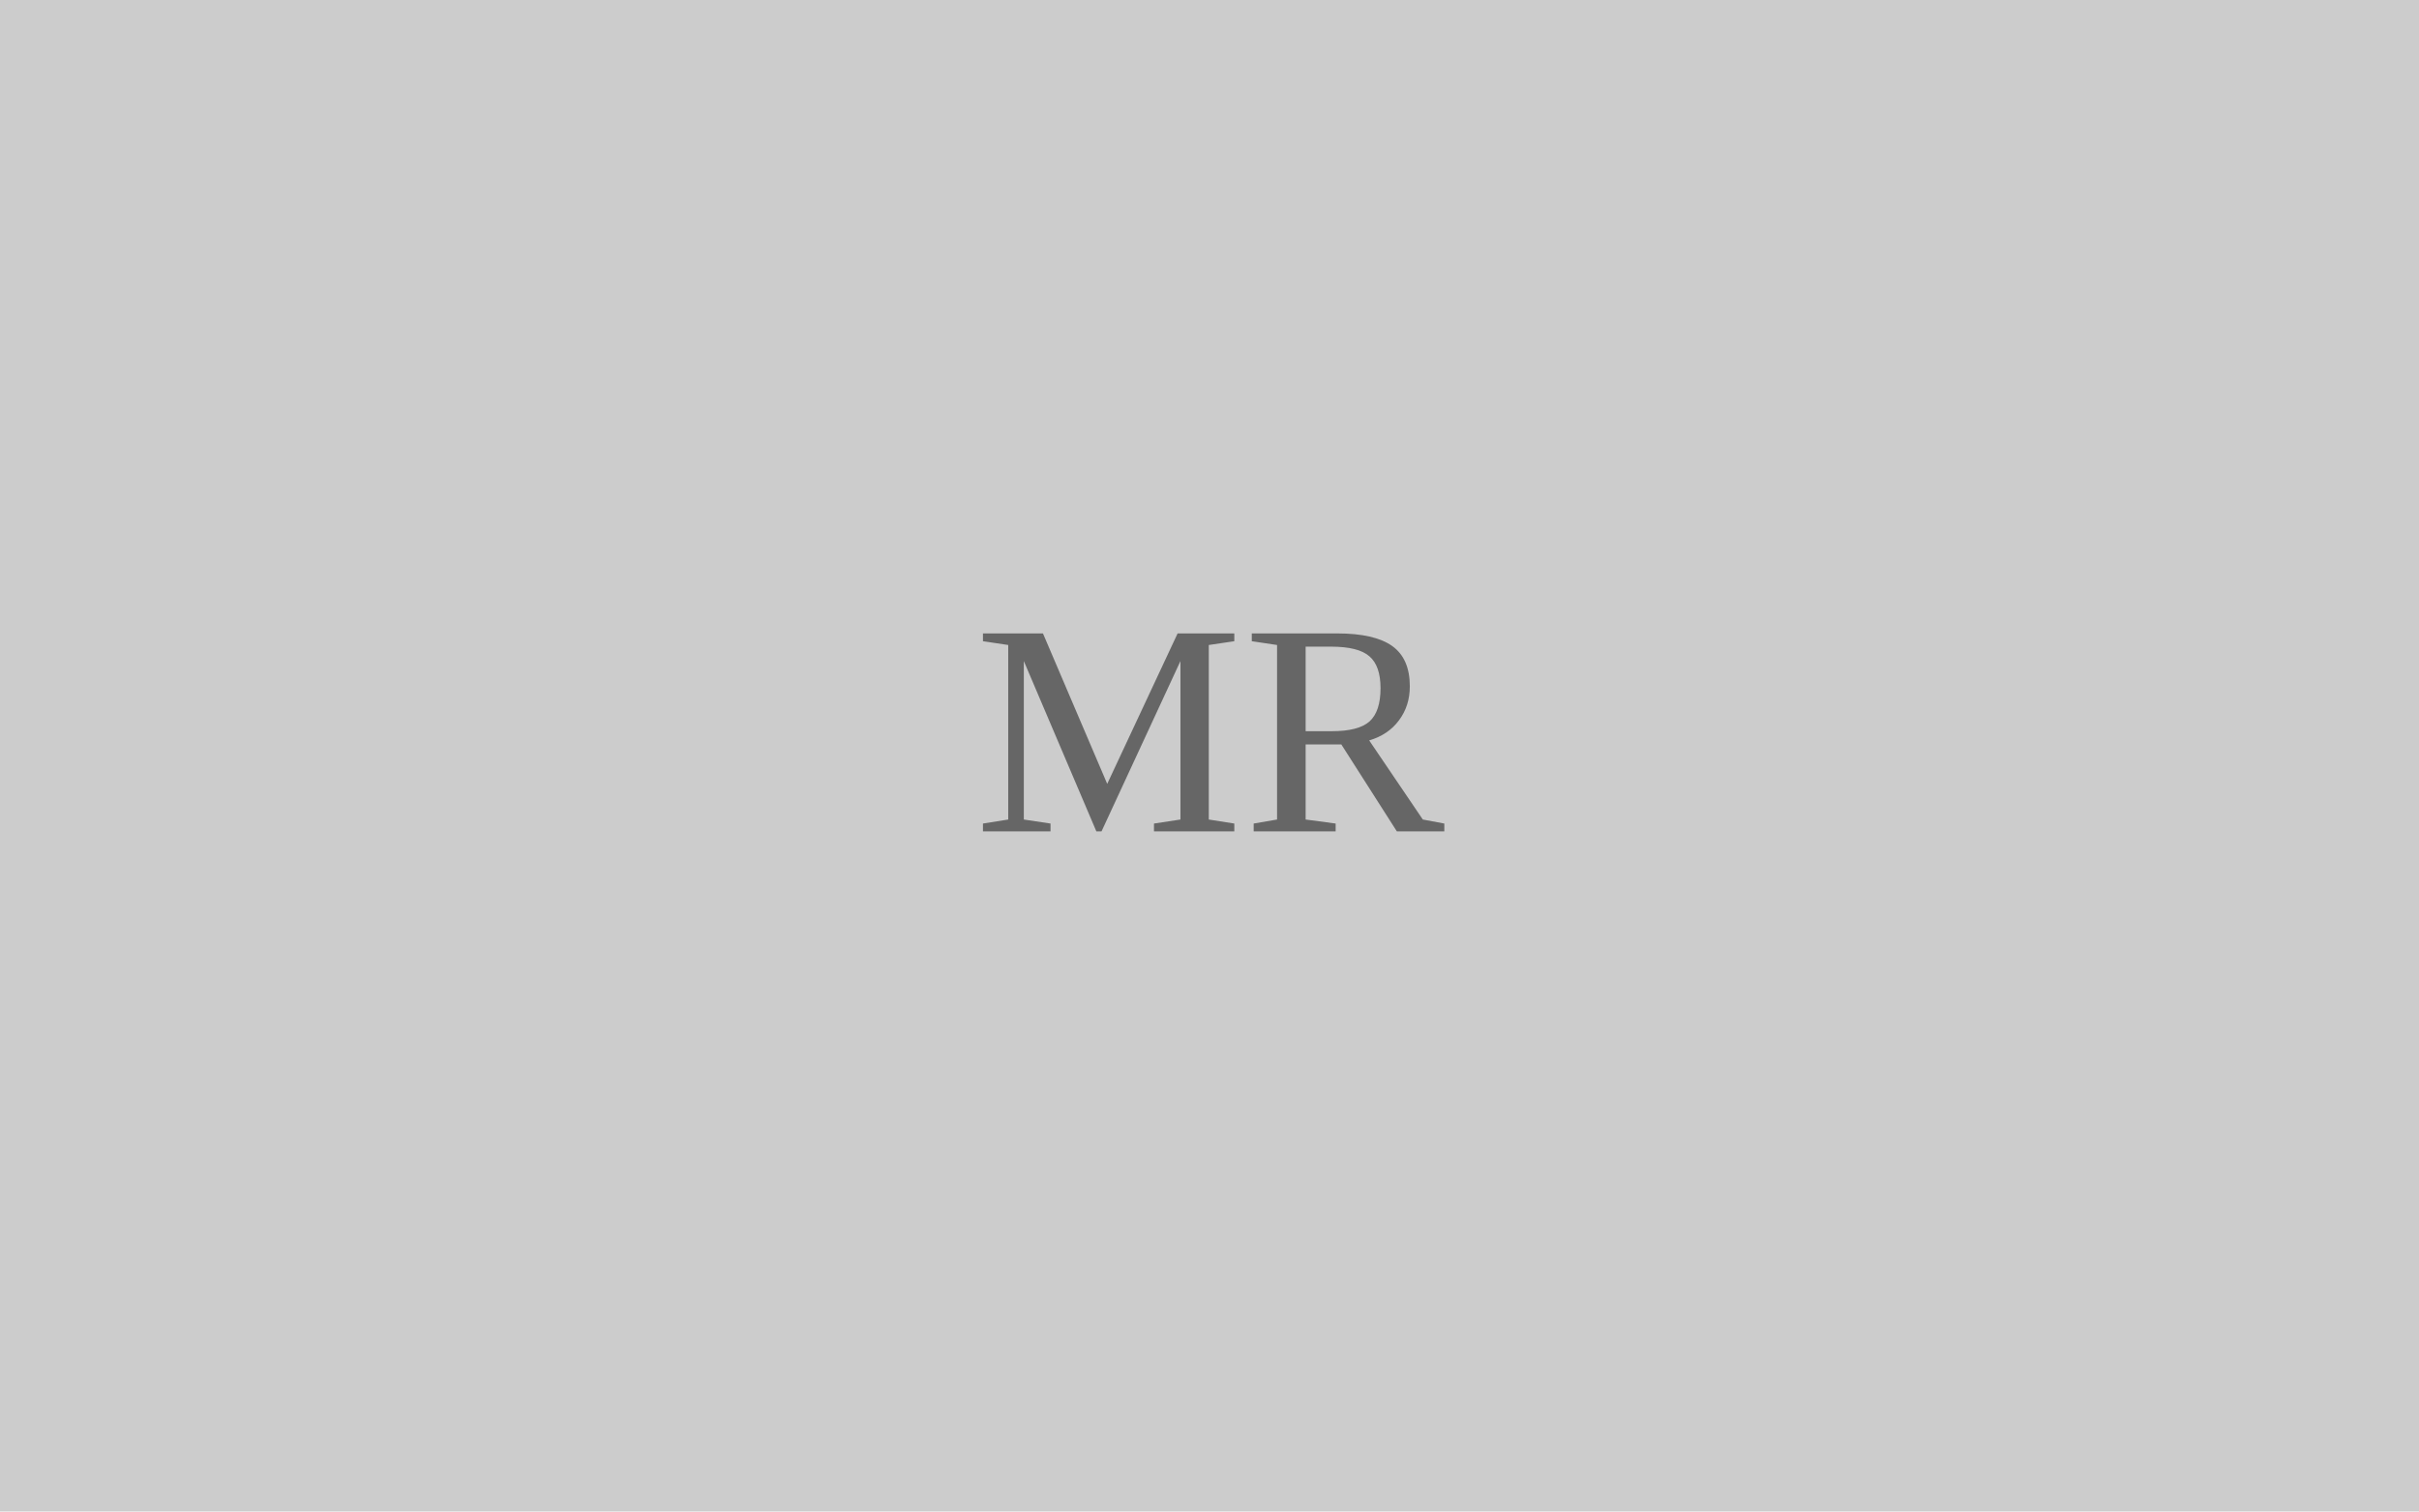
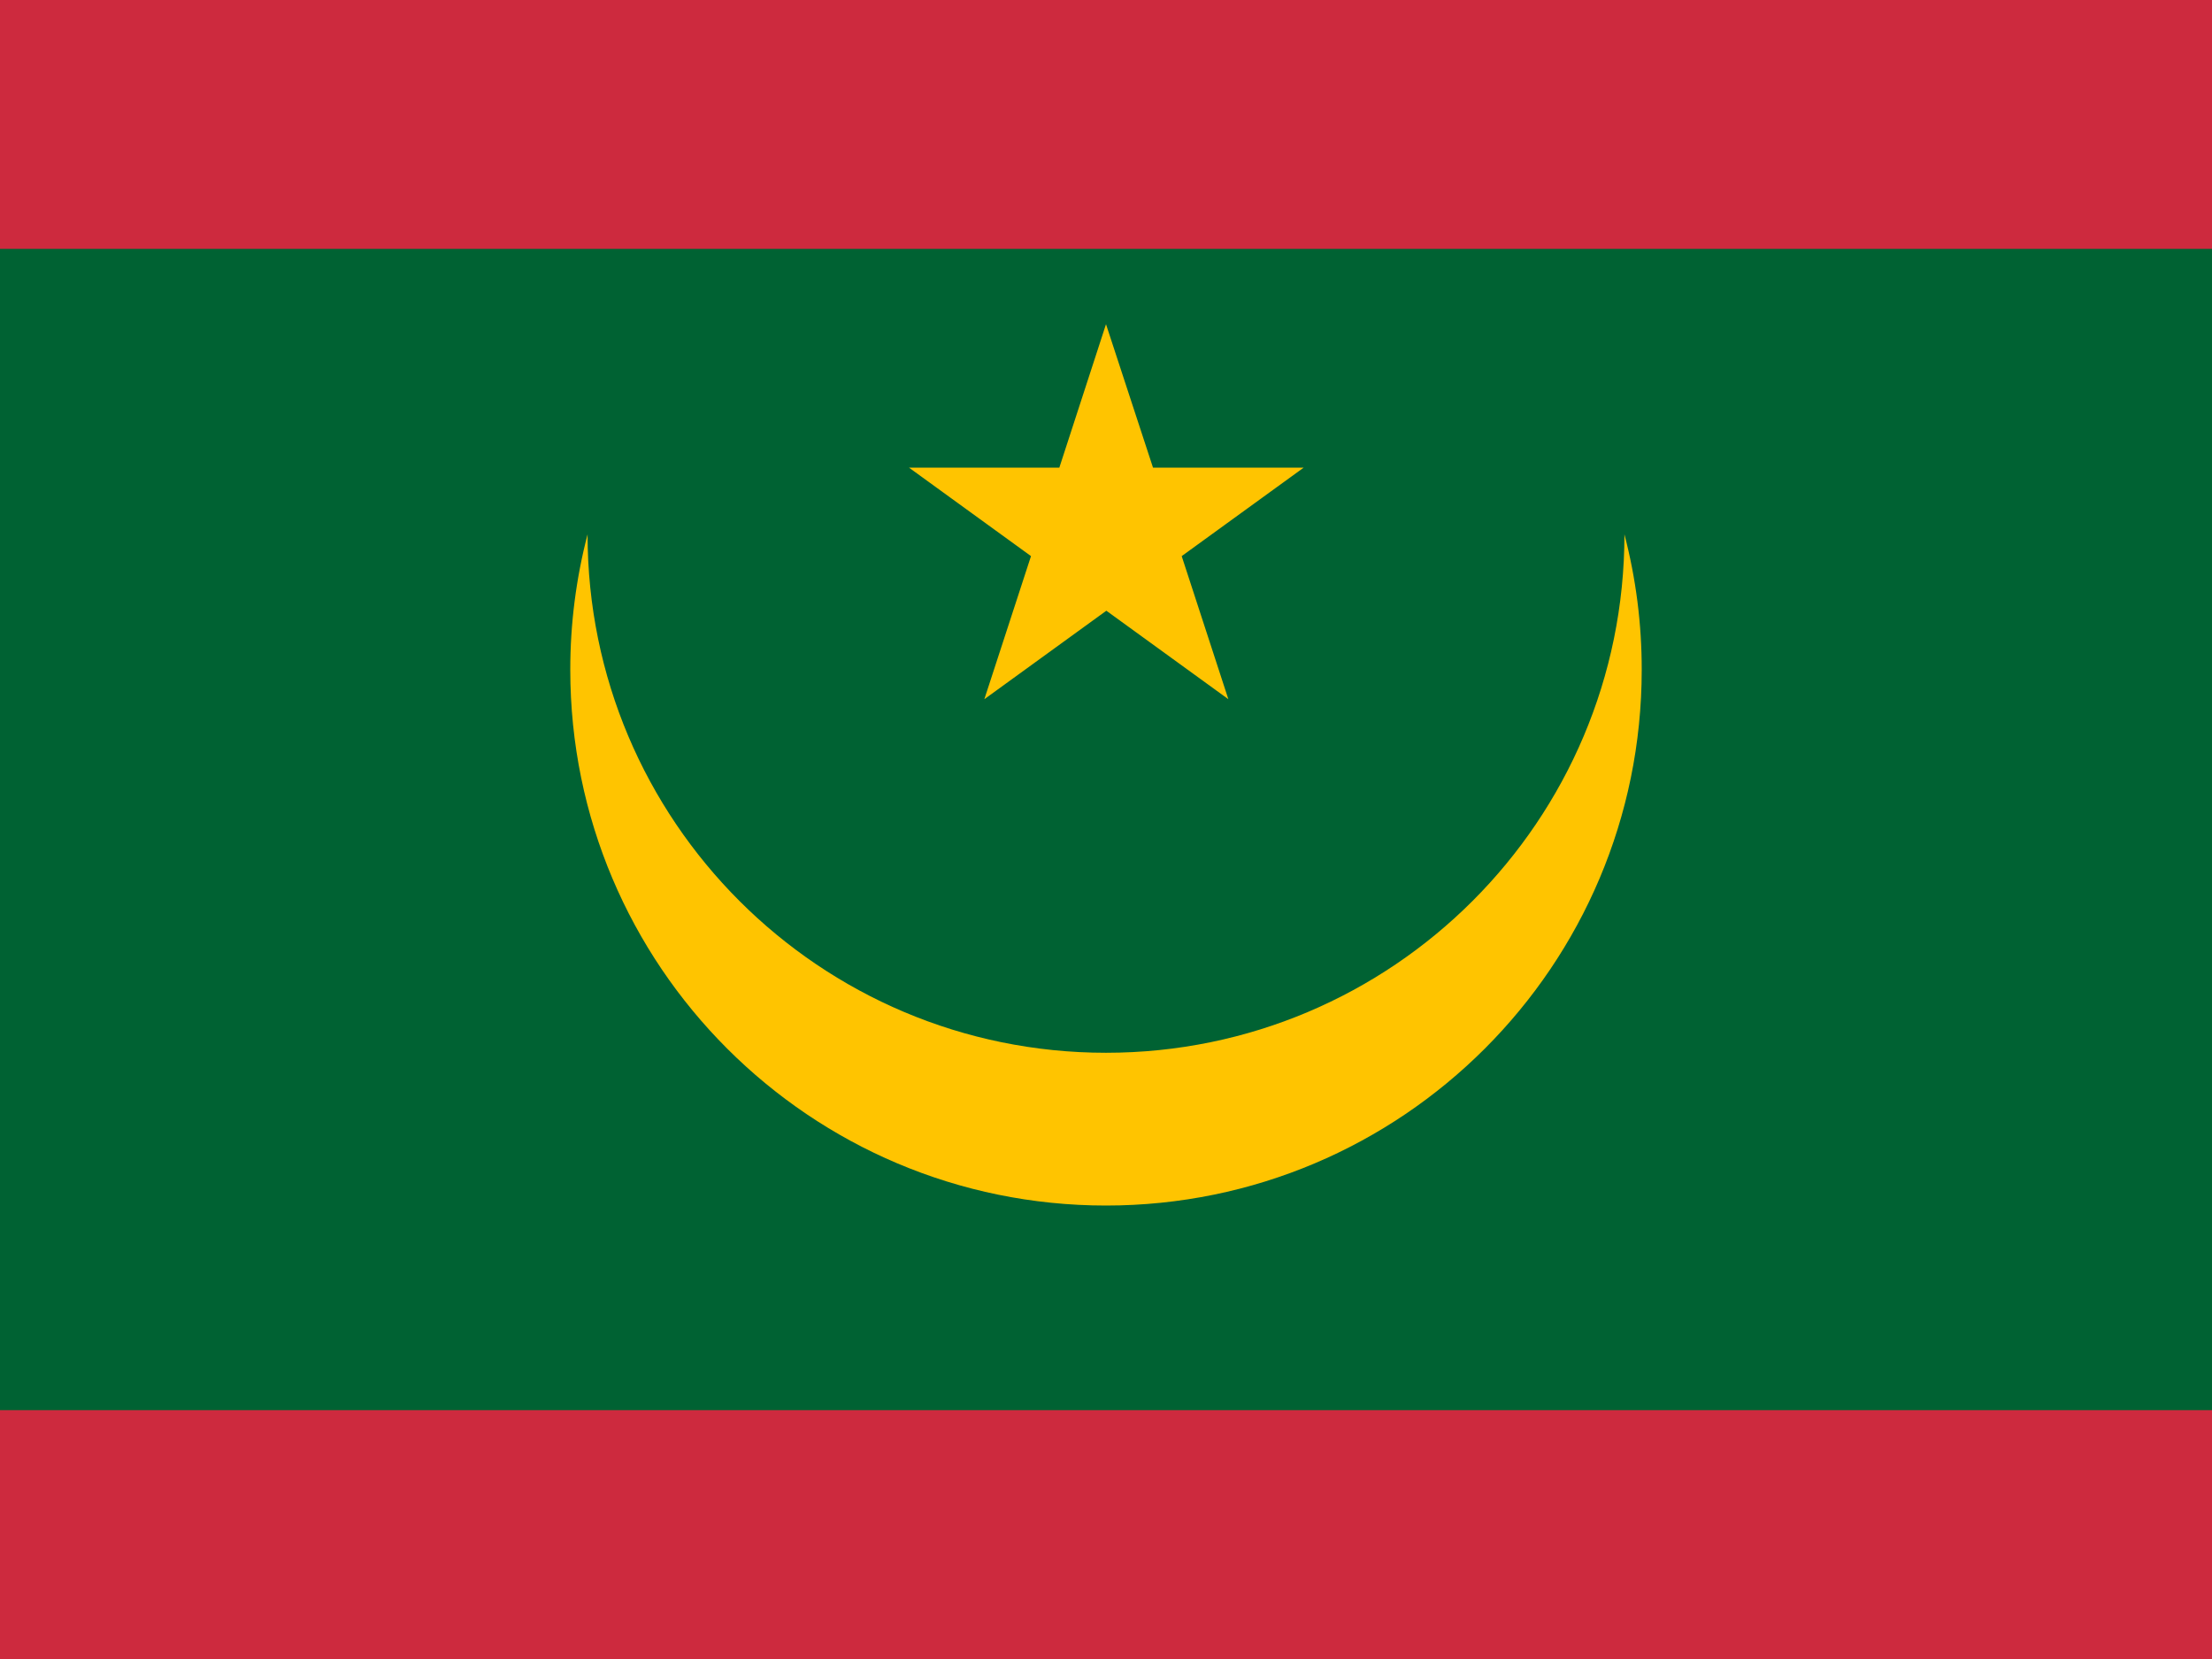
- <svg xmlns="http://www.w3.org/2000/svg" width="160" height="100">
-   <rect width="160" height="100" fill="#cccccc" />
-   <text x="80" y="55" font-size="20" text-anchor="middle" fill="#666666">MR</text>
+ <svg xmlns="http://www.w3.org/2000/svg" id="flag-icons-mr" viewBox="0 0 640 480">
+   <path fill="#cd2a3e" d="M0 0h640v480H0z" />
+   <path fill="#006233" d="M0 72h640v336H0z" />
+   <path fill="#ffc400" d="M470 154.6a150 150 0 0 1-300 0 154.9 154.9 0 0 0-5 39.2 155 155 0 1 0 310 0 154.4 154.4 0 0 0-5-39.2z" class="st1" />
+   <path fill="#ffc400" d="m320 93.8-13.5 41.5H263l35.3 25.6-13.5 41.4 35.3-25.6 35.3 25.6-13.5-41.4 35.3-25.6h-43.6z" />
</svg>
